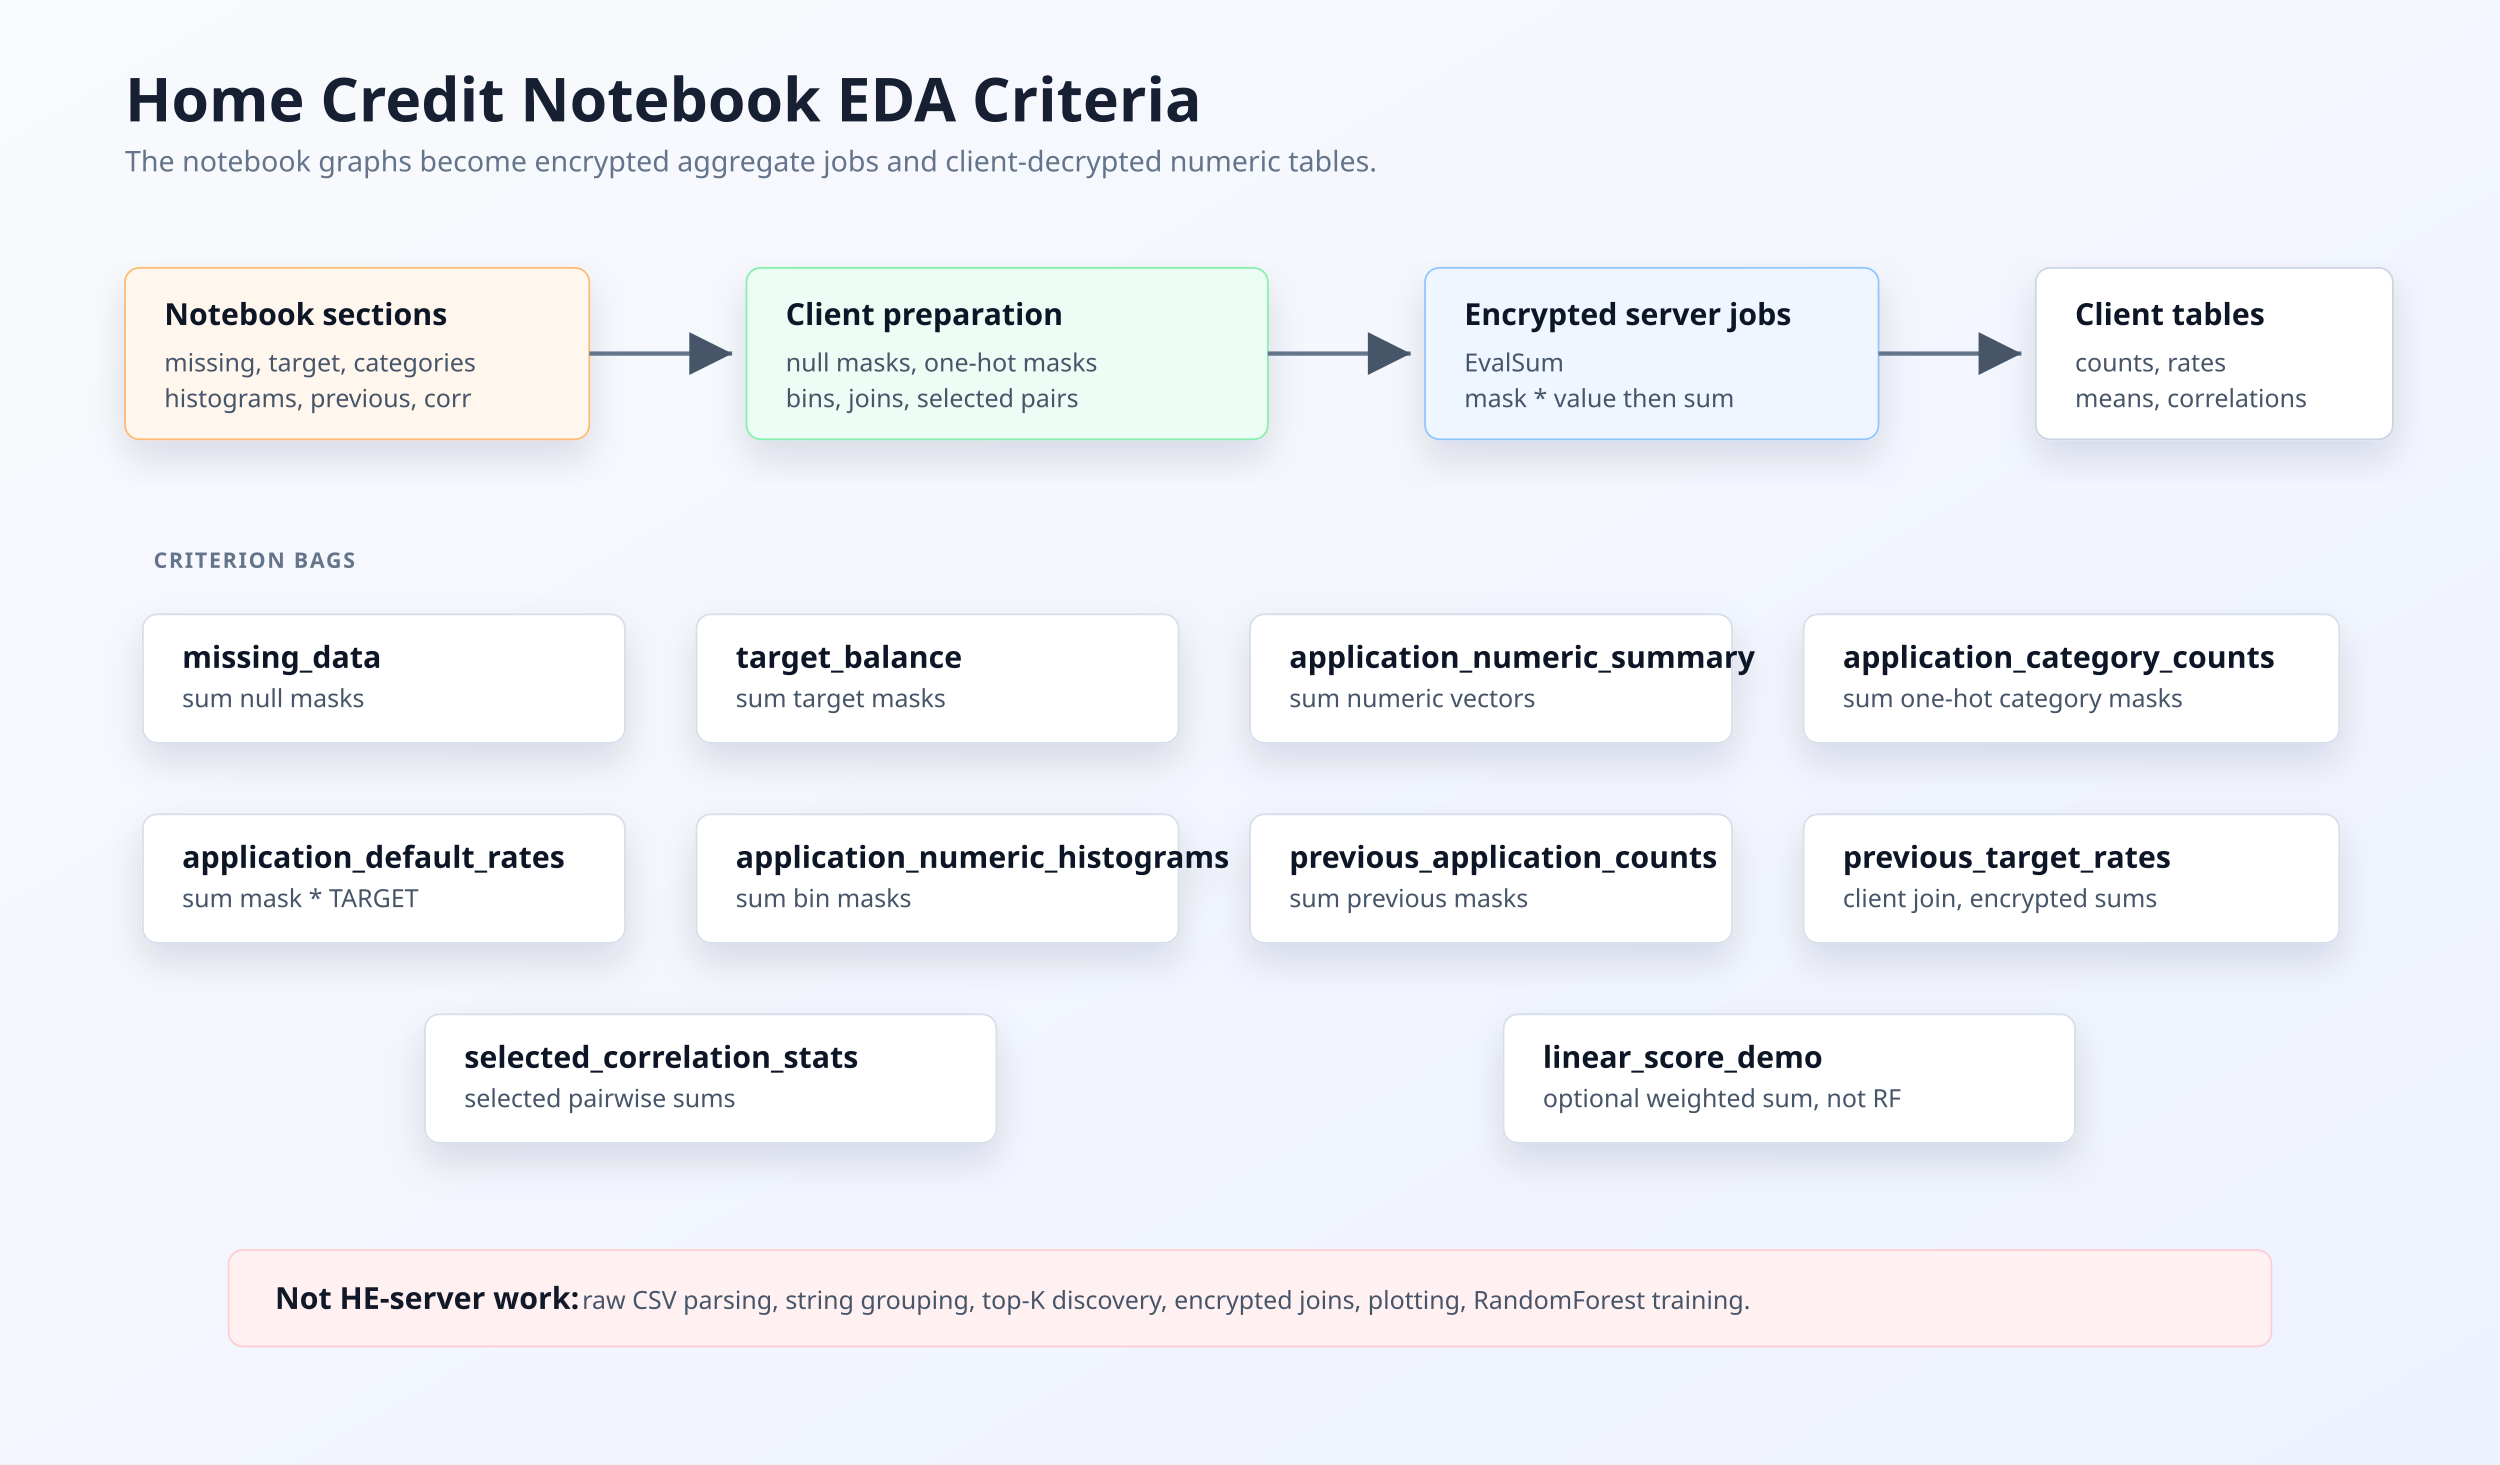
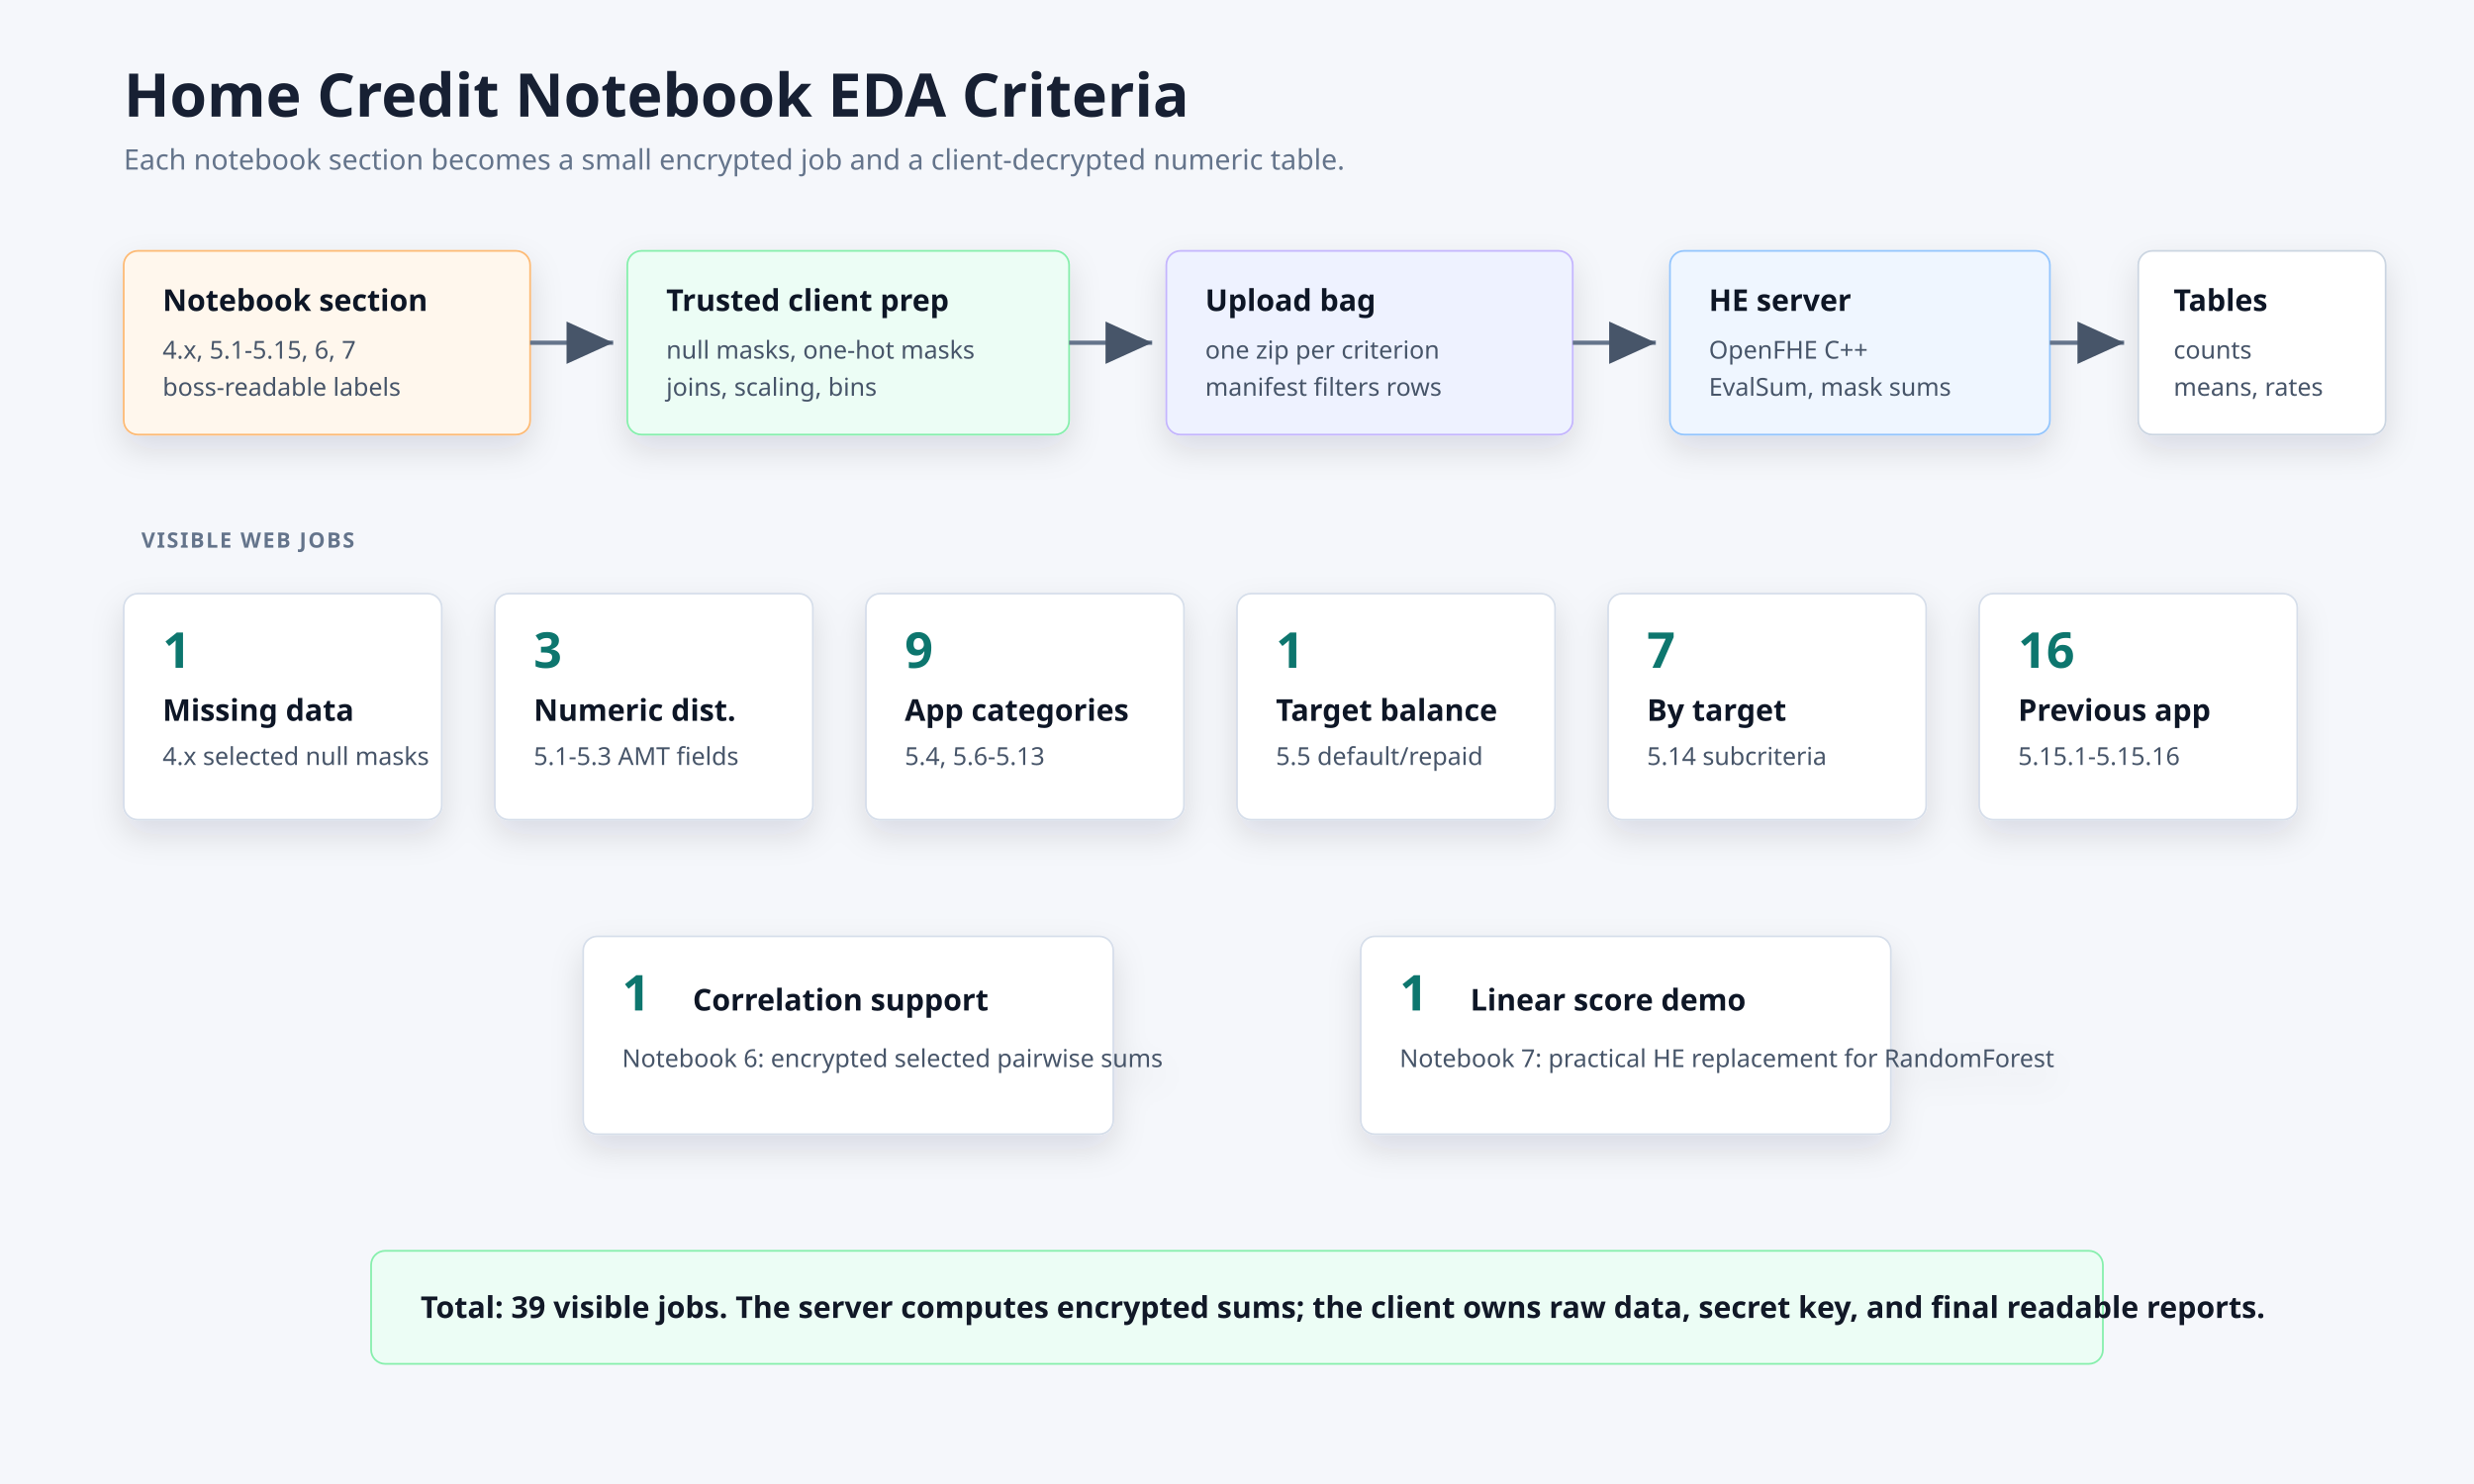
- <svg xmlns="http://www.w3.org/2000/svg" width="1400" height="820" viewBox="0 0 1400 820" role="img" aria-labelledby="title desc">
+ <svg xmlns="http://www.w3.org/2000/svg" width="1400" height="840" viewBox="0 0 1400 840" role="img" aria-labelledby="title desc">
  <defs>
-     <linearGradient id="bg" x1="0" x2="1" y1="0" y2="1">
-       <stop offset="0%" stop-color="#f8fafc" />
-       <stop offset="100%" stop-color="#eef2ff" />
-     </linearGradient>
-     <filter id="shadow" x="-10%" y="-15%" width="120%" height="140%">
-       <feDropShadow dx="0" dy="10" stdDeviation="10" flood-color="#0f172a" flood-opacity=".12" />
+     <filter id="shadow" x="-10%" y="-20%" width="120%" height="150%">
+       <feDropShadow dx="0" dy="8" stdDeviation="9" flood-color="#0f172a" flood-opacity=".12" />
    </filter>
-     <marker id="arrow" markerWidth="14" markerHeight="14" refX="10" refY="5" orient="auto">
-       <path d="M0,0 L10,5 L0,10 Z" fill="#475569" />
+     <marker id="arrow" markerWidth="14" markerHeight="14" refX="11" refY="5" orient="auto">
+       <path d="M0,0 L11,5 L0,10 Z" fill="#475569" />
    </marker>
-     <style>.title{font:800 34px ui-sans-serif,system-ui;fill:#172033}.sub{font:400 16px ui-sans-serif,system-ui;fill:#64748b}.h{font:800 17px ui-sans-serif,system-ui;fill:#111827}.t{font:500 14px ui-sans-serif,system-ui;fill:#475569}.small{font:800 12px ui-sans-serif,system-ui;letter-spacing:.08em;fill:#64748b}.line{stroke:#64748b;stroke-width:2.4;fill:none;marker-end:url(#arrow)}</style>
+     <style>
+       .title{font:800 34px ui-sans-serif,system-ui;fill:#172033}
+       .sub{font:400 16px ui-sans-serif,system-ui;fill:#64748b}
+       .h{font:800 17px ui-sans-serif,system-ui;fill:#111827}
+       .t{font:500 14px ui-sans-serif,system-ui;fill:#475569}
+       .small{font:800 12px ui-sans-serif,system-ui;letter-spacing:.08em;fill:#64748b}
+       .num{font:900 28px ui-sans-serif,system-ui;fill:#0f766e}
+       .line{stroke:#64748b;stroke-width:2.4;fill:none;marker-end:url(#arrow)}
+     </style>
  </defs>
-   <rect width="1400" height="820" fill="url(#bg)" />
-   <text class="title" x="70" y="68">Home Credit Notebook EDA Criteria</text>
-   <text class="sub" x="70" y="96">The notebook graphs become encrypted aggregate jobs and client-decrypted numeric tables.</text>
+   <rect width="1400" height="840" fill="#f5f7fb" />
+   <text class="title" x="70" y="66">Home Credit Notebook EDA Criteria</text>
+   <text class="sub" x="70" y="96">Each notebook section becomes a small encrypted job and a client-decrypted numeric table.</text>
  <g filter="url(#shadow)">
-     <rect x="70" y="150" width="260" height="96" rx="8" fill="#fff7ed" stroke="#fdba74" />
-     <text class="h" x="92" y="182">Notebook sections</text>
-     <text class="t" x="92" y="208">missing, target, categories</text>
-     <text class="t" x="92" y="228">histograms, previous, corr</text>
-     <rect x="418" y="150" width="292" height="96" rx="8" fill="#ecfdf5" stroke="#86efac" />
-     <text class="h" x="440" y="182">Client preparation</text>
-     <text class="t" x="440" y="208">null masks, one-hot masks</text>
-     <text class="t" x="440" y="228">bins, joins, selected pairs</text>
-     <rect x="798" y="150" width="254" height="96" rx="8" fill="#eff6ff" stroke="#93c5fd" />
-     <text class="h" x="820" y="182">Encrypted server jobs</text>
-     <text class="t" x="820" y="208">EvalSum</text>
-     <text class="t" x="820" y="228">mask * value then sum</text>
-     <rect x="1140" y="150" width="200" height="96" rx="8" fill="#ffffff" stroke="#cbd5e1" />
-     <text class="h" x="1162" y="182">Client tables</text>
-     <text class="t" x="1162" y="208">counts, rates</text>
-     <text class="t" x="1162" y="228">means, correlations</text>
+     <rect x="70" y="142" width="230" height="104" rx="8" fill="#fff7ed" stroke="#fdba74" />
+     <text class="h" x="92" y="176">Notebook section</text>
+     <text class="t" x="92" y="203">4.x, 5.1-5.15, 6, 7</text>
+     <text class="t" x="92" y="224">boss-readable labels</text>
+     <rect x="355" y="142" width="250" height="104" rx="8" fill="#ecfdf5" stroke="#86efac" />
+     <text class="h" x="377" y="176">Trusted client prep</text>
+     <text class="t" x="377" y="203">null masks, one-hot masks</text>
+     <text class="t" x="377" y="224">joins, scaling, bins</text>
+     <rect x="660" y="142" width="230" height="104" rx="8" fill="#eef2ff" stroke="#c4b5fd" />
+     <text class="h" x="682" y="176">Upload bag</text>
+     <text class="t" x="682" y="203">one zip per criterion</text>
+     <text class="t" x="682" y="224">manifest filters rows</text>
+     <rect x="945" y="142" width="215" height="104" rx="8" fill="#eff6ff" stroke="#93c5fd" />
+     <text class="h" x="967" y="176">HE server</text>
+     <text class="t" x="967" y="203">OpenFHE C++</text>
+     <text class="t" x="967" y="224">EvalSum, mask sums</text>
+     <rect x="1210" y="142" width="140" height="104" rx="8" fill="#ffffff" stroke="#cbd5e1" />
+     <text class="h" x="1230" y="176">Tables</text>
+     <text class="t" x="1230" y="203">counts</text>
+     <text class="t" x="1230" y="224">means, rates</text>
  </g>
-   <path class="line" d="M330 198 H410" />
-   <path class="line" d="M710 198 H790" />
-   <path class="line" d="M1052 198 H1132" />
-   <text class="small" x="86" y="318">CRITERION BAGS</text>
+   <path class="line" d="M300 194 H347" />
+   <path class="line" d="M605 194 H652" />
+   <path class="line" d="M890 194 H937" />
+   <path class="line" d="M1160 194 H1202" />
+   <text class="small" x="80" y="310">VISIBLE WEB JOBS</text>
  <g filter="url(#shadow)">
-     <rect x="80" y="344" width="270" height="72" rx="8" fill="#ffffff" stroke="#d6deea" />
-     <text class="h" x="102" y="374">missing_data</text>
-     <text class="t" x="102" y="396">sum null masks</text>
-     <rect x="390" y="344" width="270" height="72" rx="8" fill="#ffffff" stroke="#d6deea" />
-     <text class="h" x="412" y="374">target_balance</text>
-     <text class="t" x="412" y="396">sum target masks</text>
-     <rect x="700" y="344" width="270" height="72" rx="8" fill="#ffffff" stroke="#d6deea" />
-     <text class="h" x="722" y="374">application_numeric_summary</text>
-     <text class="t" x="722" y="396">sum numeric vectors</text>
-     <rect x="1010" y="344" width="300" height="72" rx="8" fill="#ffffff" stroke="#d6deea" />
-     <text class="h" x="1032" y="374">application_category_counts</text>
-     <text class="t" x="1032" y="396">sum one-hot category masks</text>
-     <rect x="80" y="456" width="270" height="72" rx="8" fill="#ffffff" stroke="#d6deea" />
-     <text class="h" x="102" y="486">application_default_rates</text>
-     <text class="t" x="102" y="508">sum mask * TARGET</text>
-     <rect x="390" y="456" width="270" height="72" rx="8" fill="#ffffff" stroke="#d6deea" />
-     <text class="h" x="412" y="486">application_numeric_histograms</text>
-     <text class="t" x="412" y="508">sum bin masks</text>
-     <rect x="700" y="456" width="270" height="72" rx="8" fill="#ffffff" stroke="#d6deea" />
-     <text class="h" x="722" y="486">previous_application_counts</text>
-     <text class="t" x="722" y="508">sum previous masks</text>
-     <rect x="1010" y="456" width="300" height="72" rx="8" fill="#ffffff" stroke="#d6deea" />
-     <text class="h" x="1032" y="486">previous_target_rates</text>
-     <text class="t" x="1032" y="508">client join, encrypted sums</text>
-     <rect x="238" y="568" width="320" height="72" rx="8" fill="#ffffff" stroke="#d6deea" />
-     <text class="h" x="260" y="598">selected_correlation_stats</text>
-     <text class="t" x="260" y="620">selected pairwise sums</text>
-     <rect x="842" y="568" width="320" height="72" rx="8" fill="#ffffff" stroke="#d6deea" />
-     <text class="h" x="864" y="598">linear_score_demo</text>
-     <text class="t" x="864" y="620">optional weighted sum, not RF</text>
+     <rect x="70" y="336" width="180" height="128" rx="8" fill="#ffffff" stroke="#d6deea" />
+     <text class="num" x="92" y="378">1</text>
+     <text class="h" x="92" y="408">Missing data</text>
+     <text class="t" x="92" y="433">4.x selected null masks</text>
+     <rect x="280" y="336" width="180" height="128" rx="8" fill="#ffffff" stroke="#d6deea" />
+     <text class="num" x="302" y="378">3</text>
+     <text class="h" x="302" y="408">Numeric dist.</text>
+     <text class="t" x="302" y="433">5.1-5.3 AMT fields</text>
+     <rect x="490" y="336" width="180" height="128" rx="8" fill="#ffffff" stroke="#d6deea" />
+     <text class="num" x="512" y="378">9</text>
+     <text class="h" x="512" y="408">App categories</text>
+     <text class="t" x="512" y="433">5.4, 5.6-5.13</text>
+     <rect x="700" y="336" width="180" height="128" rx="8" fill="#ffffff" stroke="#d6deea" />
+     <text class="num" x="722" y="378">1</text>
+     <text class="h" x="722" y="408">Target balance</text>
+     <text class="t" x="722" y="433">5.5 default/repaid</text>
+     <rect x="910" y="336" width="180" height="128" rx="8" fill="#ffffff" stroke="#d6deea" />
+     <text class="num" x="932" y="378">7</text>
+     <text class="h" x="932" y="408">By target</text>
+     <text class="t" x="932" y="433">5.14 subcriteria</text>
+     <rect x="1120" y="336" width="180" height="128" rx="8" fill="#ffffff" stroke="#d6deea" />
+     <text class="num" x="1142" y="378">16</text>
+     <text class="h" x="1142" y="408">Previous app</text>
+     <text class="t" x="1142" y="433">5.15.1-5.15.16</text>
  </g>
-   <rect x="128" y="700" width="1144" height="54" rx="8" fill="#fff1f2" stroke="#fecdd3" />
-   <text class="h" x="154" y="733">Not HE-server work:</text>
-   <text class="t" x="326" y="733">raw CSV parsing, string grouping, top-K discovery, encrypted joins, plotting, RandomForest training.</text>
+   <g filter="url(#shadow)">
+     <rect x="330" y="530" width="300" height="112" rx="8" fill="#ffffff" stroke="#d6deea" />
+     <text class="num" x="352" y="572">1</text>
+     <text class="h" x="392" y="572">Correlation support</text>
+     <text class="t" x="352" y="604">Notebook 6: encrypted selected pairwise sums</text>
+     <rect x="770" y="530" width="300" height="112" rx="8" fill="#ffffff" stroke="#d6deea" />
+     <text class="num" x="792" y="572">1</text>
+     <text class="h" x="832" y="572">Linear score demo</text>
+     <text class="t" x="792" y="604">Notebook 7: practical HE replacement for RandomForest</text>
+   </g>
+   <rect x="210" y="708" width="980" height="64" rx="8" fill="#ecfdf5" stroke="#86efac" />
+   <text class="h" x="238" y="746">Total: 39 visible jobs. The server computes encrypted sums; the client owns raw data, secret key, and final readable reports.</text>
</svg>
